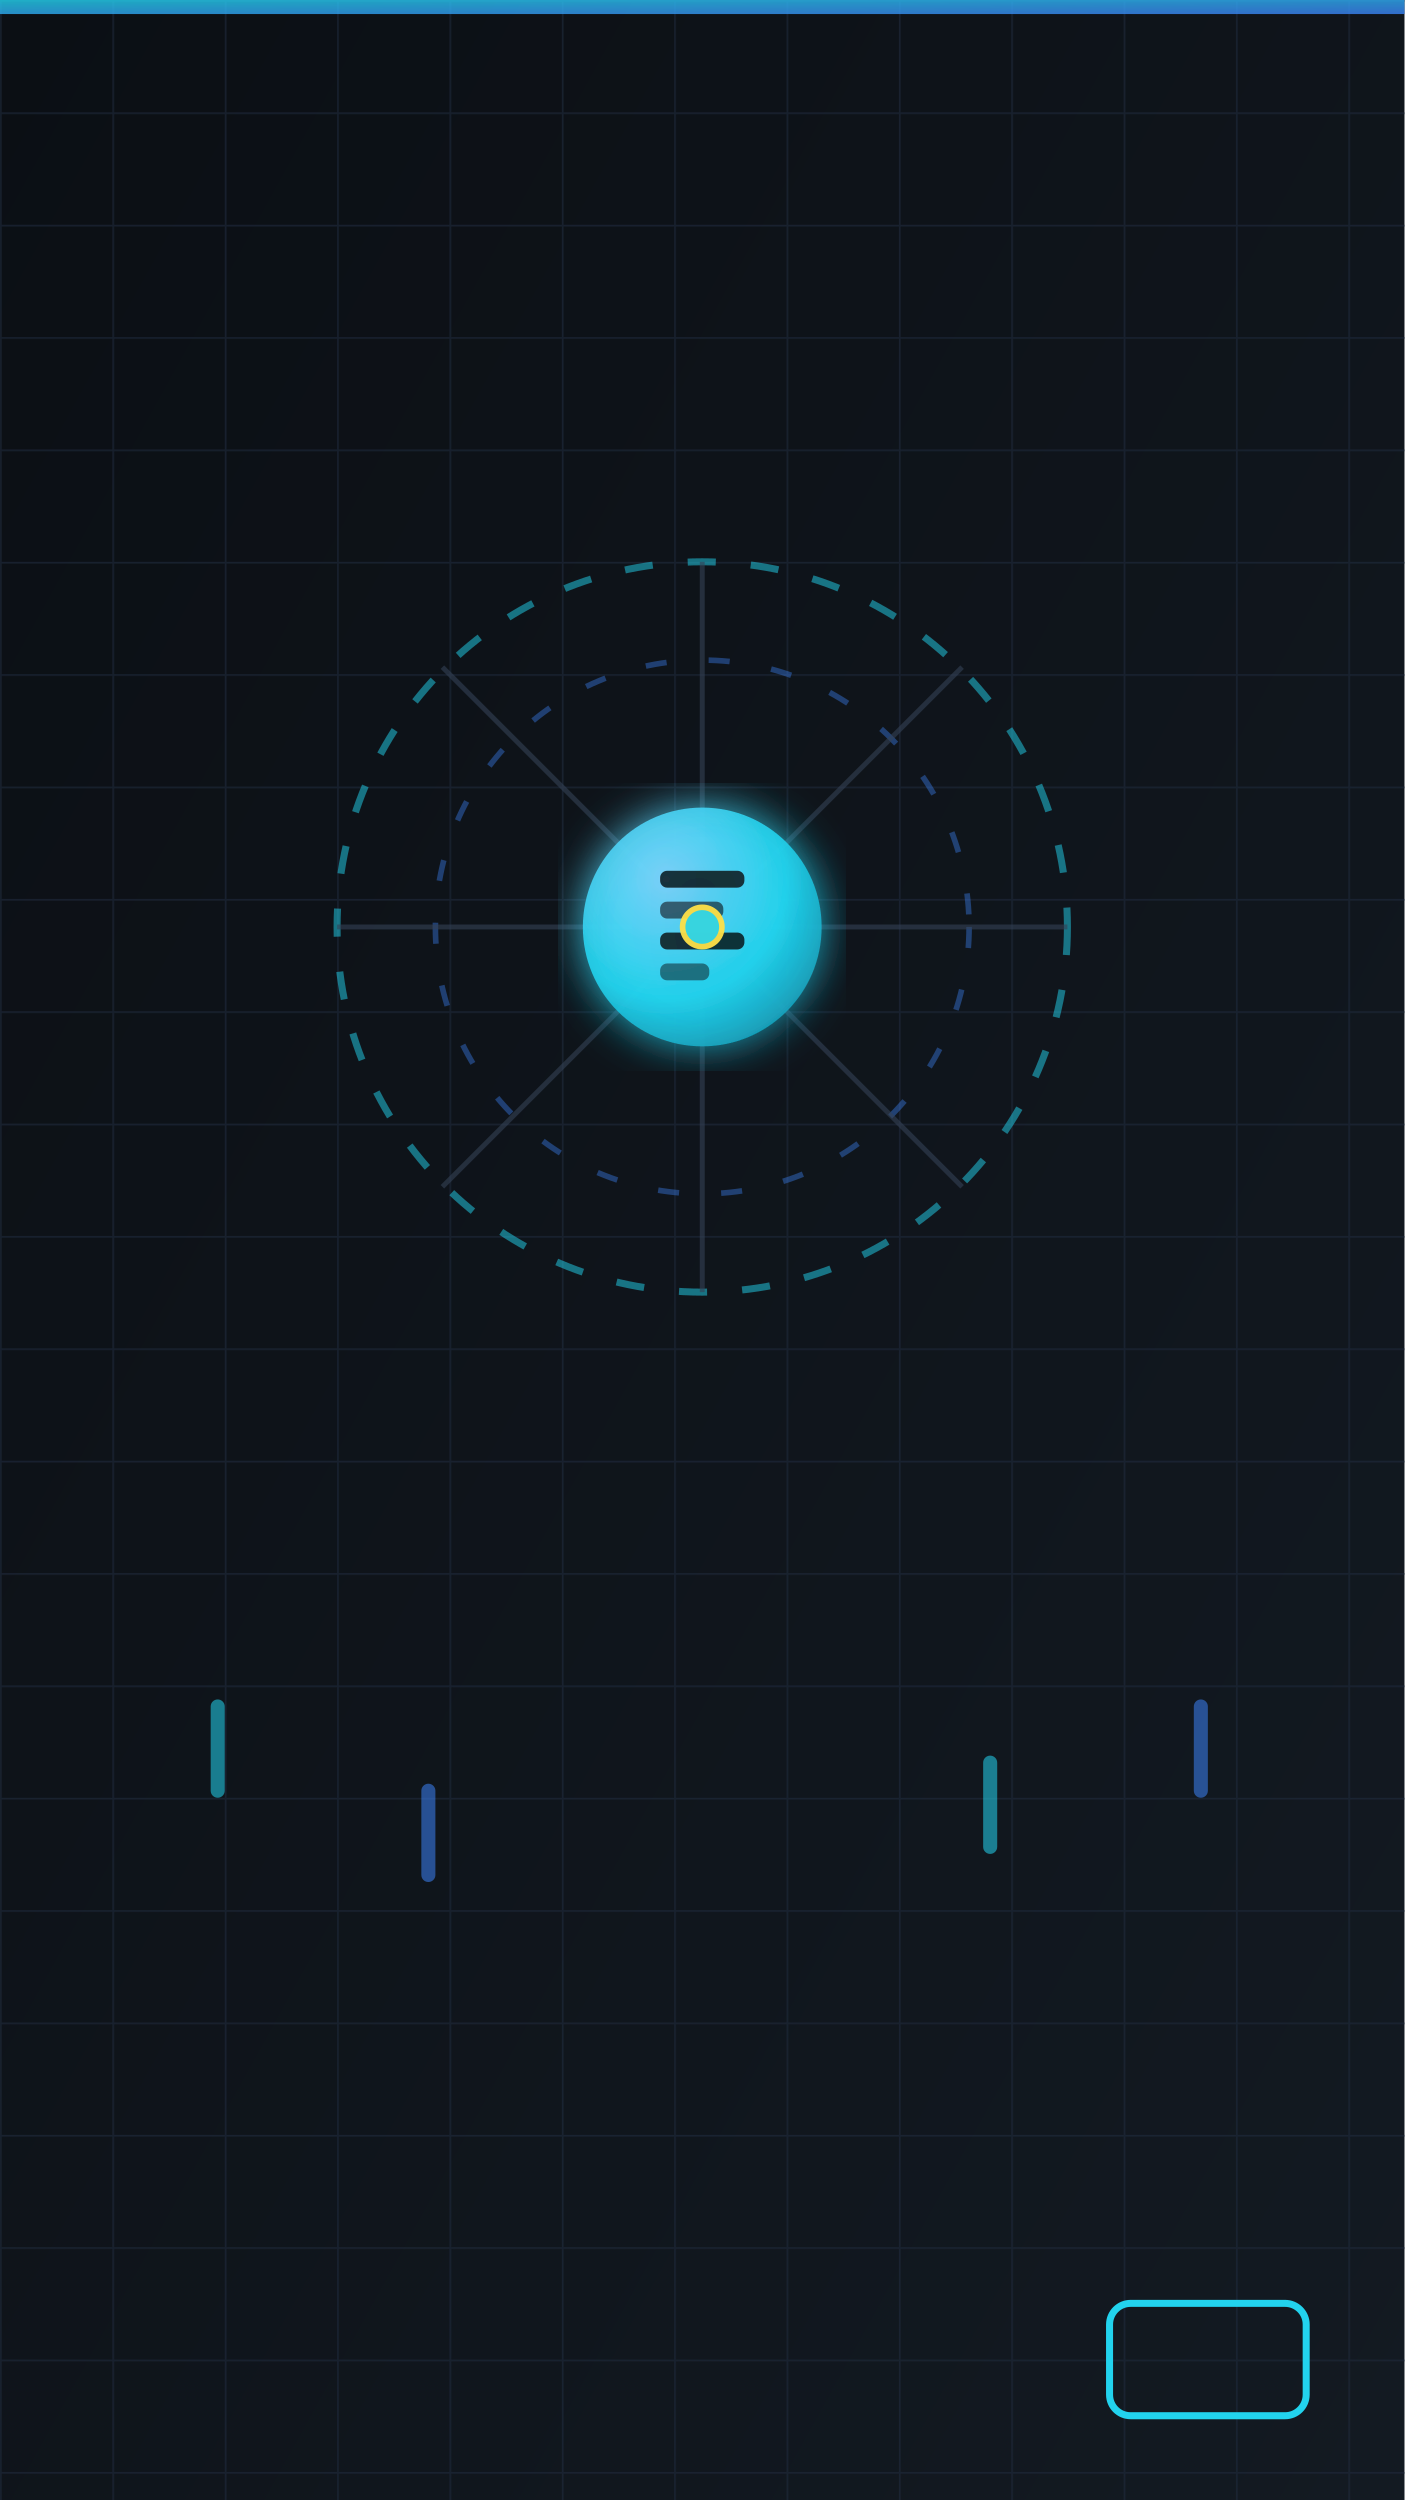
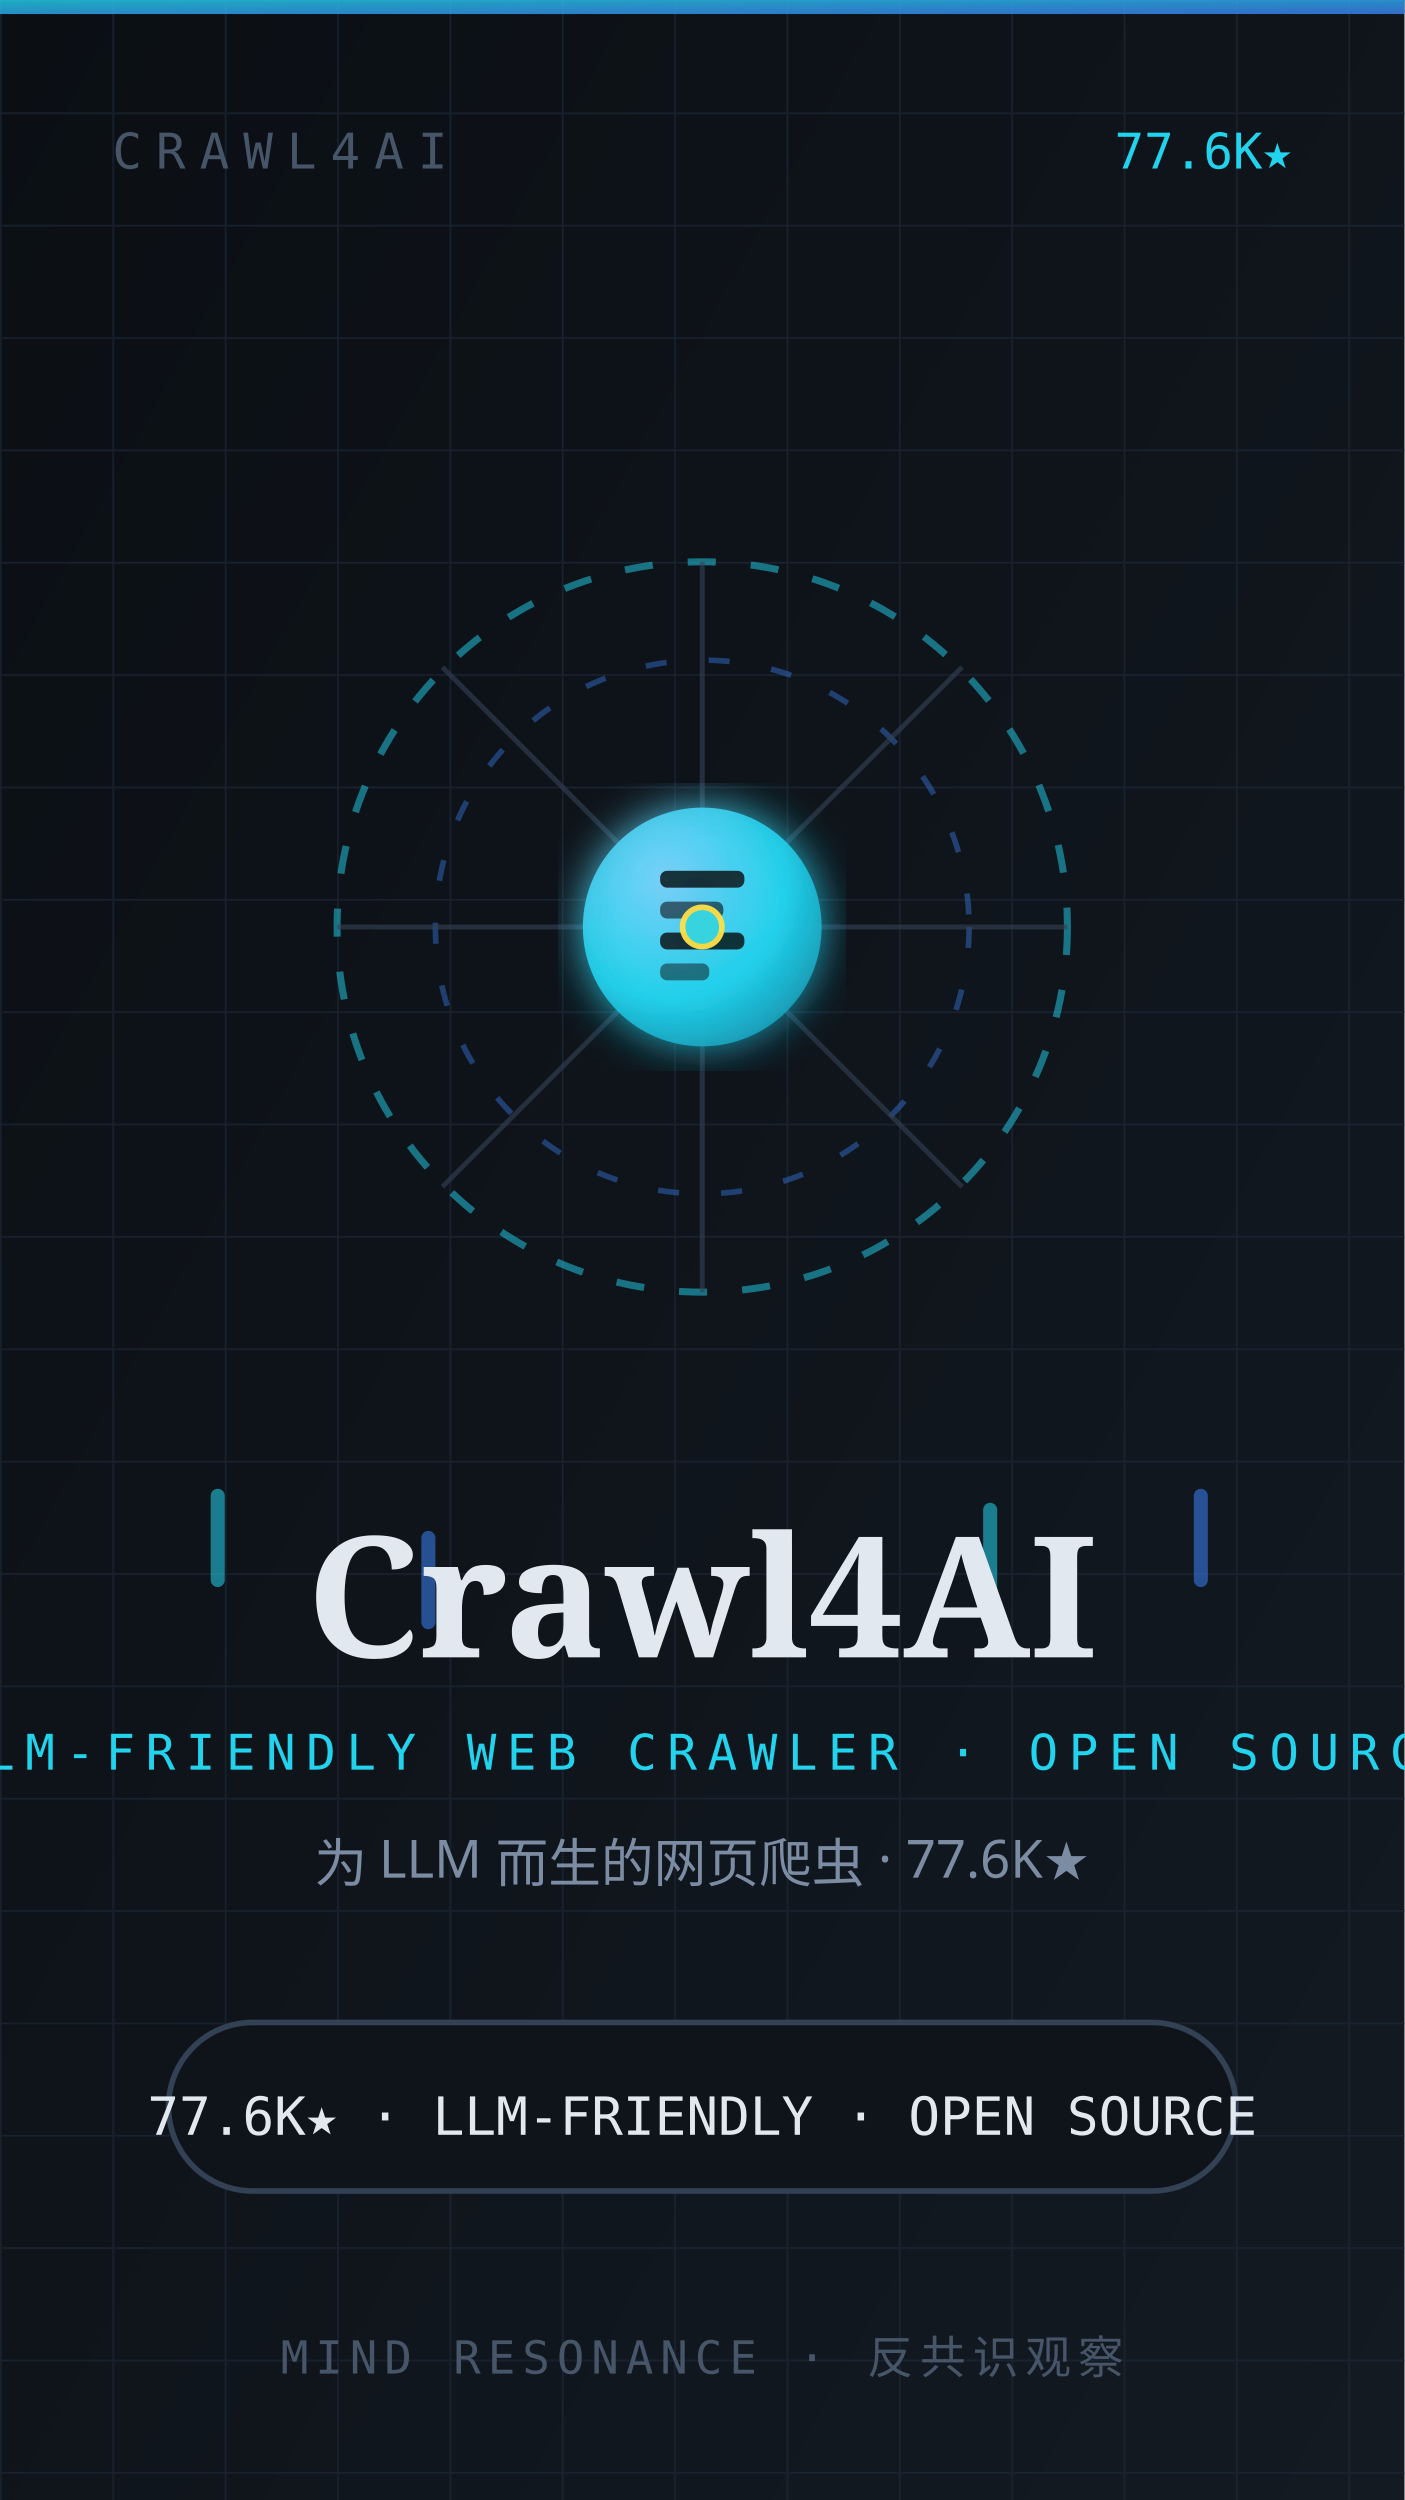
<svg xmlns="http://www.w3.org/2000/svg" width="200" height="356" viewBox="0 0 200 356">
  <defs>
    <linearGradient id="bg" x1="0" y1="0" x2="1" y2="1">
      <stop offset="0" stop-color="#0B0F14" />
      <stop offset="1" stop-color="#131A22" />
    </linearGradient>
    <linearGradient id="accentGrad" x1="0" y1="0" x2="1" y2="1">
      <stop offset="0" stop-color="#22D3EE" />
      <stop offset="1" stop-color="#3B82F6" />
    </linearGradient>
    <radialGradient id="coreGrad" cx="0.35" cy="0.3" r="1">
      <stop offset="0" stop-color="#7DD3FC" />
      <stop offset="0.5" stop-color="#22D3EE" />
      <stop offset="1" stop-color="#0E7490" />
    </radialGradient>
    <filter id="glow">
      <feGaussianBlur stdDeviation="3" result="b" />
      <feMerge>
        <feMergeNode in="b" />
        <feMergeNode in="SourceGraphic" />
      </feMerge>
    </filter>
    <pattern id="grid" width="16" height="16" patternUnits="userSpaceOnUse">
      <path d="M16 0H0V16" fill="none" stroke="#1E293B" stroke-width="0.5" />
    </pattern>
  </defs>
  <rect width="200" height="356" fill="url(#bg)" />
  <rect width="200" height="356" fill="url(#grid)" opacity="0.6" />
  <rect x="0" y="0" width="200" height="2" fill="url(#accentGrad)" opacity="0.8" />
+   <text x="16" y="24" font-family="monospace" font-size="7" fill="#475569" letter-spacing="2">CRAWL4AI</text>
+   <text x="184" y="24" font-family="monospace" font-size="7" fill="#22D3EE" text-anchor="end">77.6K★</text>
  <g transform="translate(100,132)">
    <g>
      <circle r="52" fill="none" stroke="#22D3EE" stroke-width="1" stroke-dasharray="4 5" opacity="0.5">
        <animateTransform attributeName="transform" type="rotate" from="0 0 0" to="360 0 0" dur="16s" repeatCount="indefinite" />
      </circle>
    </g>
    <g>
      <circle r="38" fill="none" stroke="#3B82F6" stroke-width="0.8" stroke-dasharray="3 6" opacity="0.4">
        <animateTransform attributeName="transform" type="rotate" from="360 0 0" to="0 0 0" dur="22s" repeatCount="indefinite" />
      </circle>
    </g>
    <g stroke="#334155" stroke-width="0.7" opacity="0.6">
      <line x1="0" y1="-52" x2="0" y2="52" />
      <line x1="-52" y1="0" x2="52" y2="0" />
      <line x1="-37" y1="-37" x2="37" y2="37" />
      <line x1="37" y1="-37" x2="-37" y2="37" />
    </g>
    <g filter="url(#glow)">
      <circle r="17" fill="url(#coreGrad)" opacity="0.9">
        <animate attributeName="r" values="16;18.5;16" dur="2.8s" repeatCount="indefinite" />
      </circle>
      <rect x="-6" y="-8" width="12" height="2.4" rx="1" fill="#0B0F14" opacity="0.85" />
      <rect x="-6" y="-3.6" width="9" height="2.4" rx="1" fill="#0B0F14" opacity="0.6" />
      <rect x="-6" y="0.8" width="12" height="2.4" rx="1" fill="#0B0F14" opacity="0.85" />
      <rect x="-6" y="5.2" width="7" height="2.4" rx="1" fill="#0B0F14" opacity="0.5" />
    </g>
    <g>
      <circle r="3.2" fill="#FDE047" opacity="0.95">
        <animateMotion dur="6s" repeatCount="indefinite" path="M0,-52 A52,52 0 1,1 -0.01,-52 Z" />
      </circle>
    </g>
    <g>
      <circle r="2.4" fill="#22D3EE" opacity="0.9">
        <animateMotion dur="9s" repeatCount="indefinite" path="M0,-38 A38,38 0 1,0 -0.01,-38 Z" />
      </circle>
    </g>
  </g>
  <g opacity="0.55">
-     <rect x="30" y="242" width="2" height="14" rx="1" fill="#22D3EE">
-       <animate attributeName="y" from="242" to="196" dur="2.4s" repeatCount="indefinite" />
+     <rect x="30" y="212" width="2" height="14" rx="1" fill="#22D3EE">
+       <animate attributeName="y" from="212" to="170" dur="2.4s" repeatCount="indefinite" />
      <animate attributeName="opacity" from="0.8" to="0" dur="2.4s" repeatCount="indefinite" />
    </rect>
-     <rect x="60" y="254" width="2" height="14" rx="1" fill="#3B82F6">
-       <animate attributeName="y" from="254" to="196" dur="2.9s" repeatCount="indefinite" begin="0.5s" />
+     <rect x="60" y="218" width="2" height="14" rx="1" fill="#3B82F6">
+       <animate attributeName="y" from="218" to="170" dur="2.9s" repeatCount="indefinite" begin="0.5s" />
      <animate attributeName="opacity" from="0.8" to="0" dur="2.9s" repeatCount="indefinite" begin="0.5s" />
    </rect>
-     <rect x="140" y="250" width="2" height="14" rx="1" fill="#22D3EE">
-       <animate attributeName="y" from="250" to="196" dur="2.6s" repeatCount="indefinite" begin="1s" />
+     <rect x="140" y="214" width="2" height="14" rx="1" fill="#22D3EE">
+       <animate attributeName="y" from="214" to="170" dur="2.6s" repeatCount="indefinite" begin="1s" />
      <animate attributeName="opacity" from="0.8" to="0" dur="2.6s" repeatCount="indefinite" begin="1s" />
    </rect>
-     <rect x="170" y="242" width="2" height="14" rx="1" fill="#3B82F6">
-       <animate attributeName="y" from="242" to="196" dur="3.2s" repeatCount="indefinite" begin="0.2s" />
+     <rect x="170" y="212" width="2" height="14" rx="1" fill="#3B82F6">
+       <animate attributeName="y" from="212" to="170" dur="3.2s" repeatCount="indefinite" begin="0.2s" />
      <animate attributeName="opacity" from="0.8" to="0" dur="3.2s" repeatCount="indefinite" begin="0.2s" />
    </rect>
  </g>
-   <rect x="158" y="328" width="28" height="16" rx="3" fill="none" stroke="#22D3EE" stroke-width="1" />
+   <text x="100" y="236" text-anchor="middle" font-family="Georgia,serif" font-size="24" font-weight="bold" fill="#E2E8F0">Crawl4AI</text>
+   <text x="100" y="252" text-anchor="middle" font-family="monospace" font-size="7" fill="#22D3EE" letter-spacing="1.5">LLM-FRIENDLY WEB CRAWLER · OPEN SOURCE</text>
+   <text x="100" y="268" text-anchor="middle" font-family="sans-serif" font-size="7.5" fill="#7C8CA3">为 LLM 而生的网页爬虫 · 77.6K★</text>
+   <rect x="24" y="288" width="152" height="24" rx="12" fill="#0F141B" stroke="#334155" stroke-width="0.8" />
+   <text x="100" y="304" text-anchor="middle" font-family="monospace" font-size="7.5" fill="#E2E8F0">77.6K★ · LLM-FRIENDLY · OPEN SOURCE</text>
+   <text x="100" y="338" text-anchor="middle" font-family="monospace" font-size="6.5" fill="#475569" letter-spacing="1">MIND RESONANCE · 反共识观察</text>
</svg>
